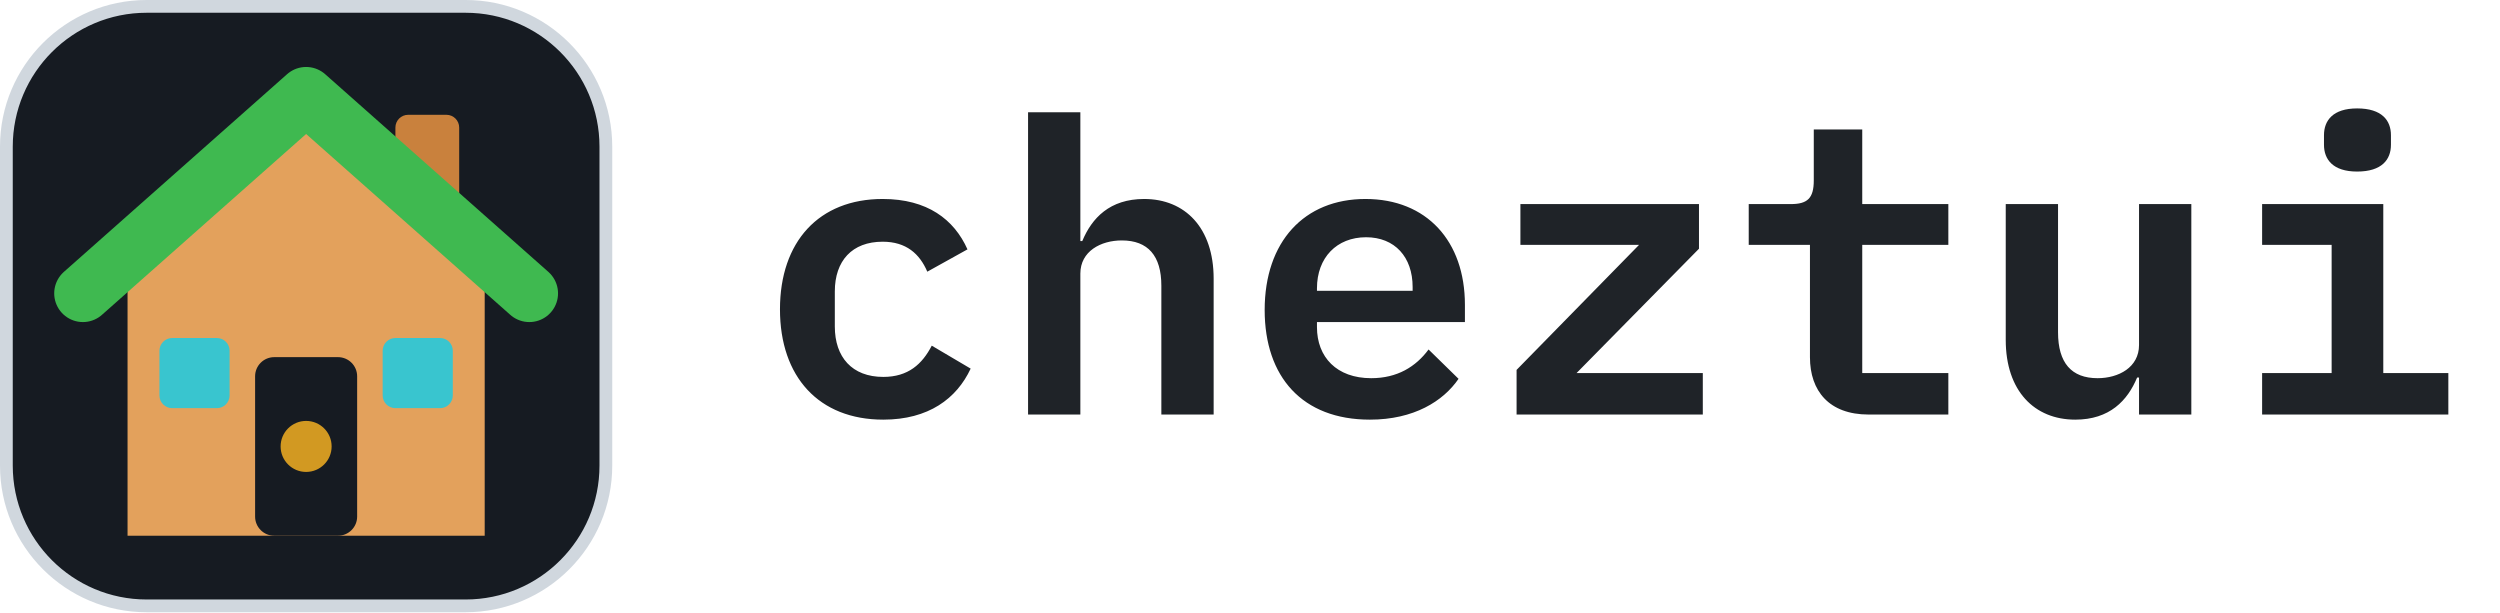
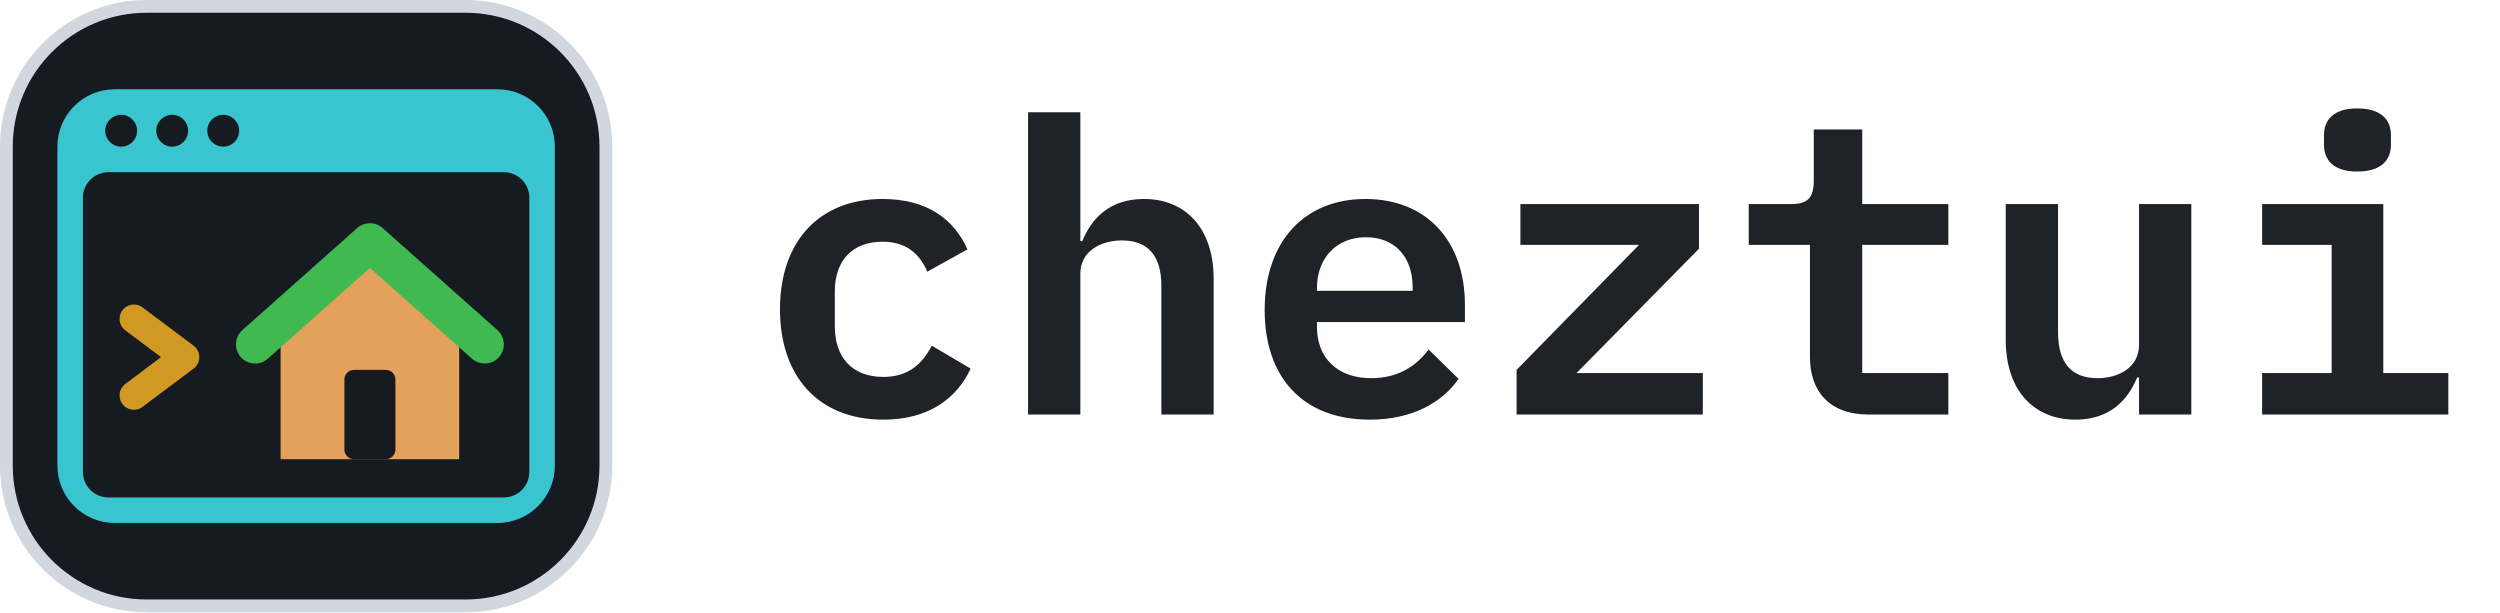
<svg xmlns="http://www.w3.org/2000/svg" width="392" height="96" viewBox="0 0 392 96" role="img" aria-label="cheztui">
  <rect x="1" y="1" width="94" height="94" rx="22" fill="#161b22" stroke="#d0d7de" stroke-width="2" />
-   <rect x="62" y="18" width="10" height="20" rx="2" fill="#c9813d" />
-   <path d="M20 84 V45 L48 20 L76 45 V84 Z" fill="#e3a15c" />
-   <path d="M13 46 L48 15 L83 46" fill="none" stroke="#3fb950" stroke-width="9" stroke-linecap="round" stroke-linejoin="round" />
-   <rect x="25" y="53" width="11" height="11" rx="2" fill="#39c5cf" />
-   <rect x="60" y="53" width="11" height="11" rx="2" fill="#39c5cf" />
-   <rect x="40" y="56" width="16" height="28" rx="3" fill="#161b22" />
-   <circle cx="48" cy="70" r="4" fill="#d29922" />
+   <rect x="9" y="14" width="78" height="68" rx="9" fill="#39c5cf" />
+   <rect x="13" y="27" width="70" height="51" rx="4" fill="#161b22" />
+   <circle cx="19" cy="20.5" r="2.5" fill="#161b22" />
+   <circle cx="27" cy="20.5" r="2.5" fill="#161b22" />
+   <circle cx="35" cy="20.5" r="2.5" fill="#161b22" />
+   <path d="M21 50 L29 56 L21 62" fill="none" stroke="#d29922" stroke-width="4.5" stroke-linecap="round" stroke-linejoin="round" />
+   <path d="M44 72 V53 L58 41 L72 53 V72 Z" fill="#e3a15c" />
+   <path d="M40 54 L58 38 L76 54" fill="none" stroke="#3fb950" stroke-width="6" stroke-linecap="round" stroke-linejoin="round" />
+   <rect x="54" y="58" width="8" height="14" rx="1.5" fill="#161b22" />
  <path fill="#1f2328" d="M138.5 65.8C145.6 65.8 150 62.5 152.2 57.8L146.1 54.2C144.6 57.1 142.4 59.1 138.5 59.1C133.6 59.1 130.9 56 130.9 51.2V45.7C130.9 40.9 133.6 37.9 138.4 37.9C142.1 37.9 144.2 39.8 145.4 42.6L151.7 39.1C149.6 34.4 145.4 31.2 138.4 31.2C128.4 31.2 122.3 37.9 122.3 48.5C122.3 59.1 128.4 65.8 138.5 65.8ZM161.2 65H169.4V42.9C169.4 39.4 172.6 37.7 175.9 37.7C180 37.7 182.1 40.1 182.1 44.8V65H190.3V43.7C190.3 35.7 185.8 31.2 179.4 31.2C174 31.2 171.2 34.2 169.7 37.8H169.4V17.6H161.2ZM214.8 65.8C221.7 65.8 226.3 62.9 228.7 59.4L224 54.8C222 57.5 219.1 59.3 215 59.3C209.6 59.3 206.5 56 206.5 51.3V50.5H229.7V47.8C229.7 37.8 223.7 31.2 214.1 31.2C204.5 31.2 198.3 37.9 198.3 48.6C198.3 59.1 204.2 65.8 214.8 65.8ZM214.2 37.2C218.7 37.2 221.5 40.3 221.5 45V45.6H206.5V45.2C206.5 40.4 209.6 37.2 214.2 37.2ZM267 65V58.5H247.2L266.4 39V32H238.4V38.4H257L237.8 58V65ZM305.5 65V58.5H292V38.4H305.5V32H292V20.3H284.4V28.3C284.4 31.1 283.4 32 280.8 32H274.2V38.4H283.8V56C283.8 61.3 286.8 65 293 65ZM335.4 65H343.6V32H335.4V54.1C335.4 57.6 332.2 59.3 328.9 59.3C324.8 59.3 322.7 56.9 322.7 52.1V32H314.5V53.3C314.5 61.3 319 65.8 325.4 65.8C330.8 65.8 333.6 62.8 335.1 59.2H335.4ZM369.6 26.9C373.5 26.9 374.9 25 374.9 22.7V21.2C374.9 18.9 373.5 17 369.6 17C365.8 17 364.4 18.9 364.4 21.2V22.7C364.4 25 365.8 26.9 369.6 26.9ZM354.7 65H383.9V58.5H373.7V32H354.7V38.4H365.6V58.5H354.7Z" />
</svg>
